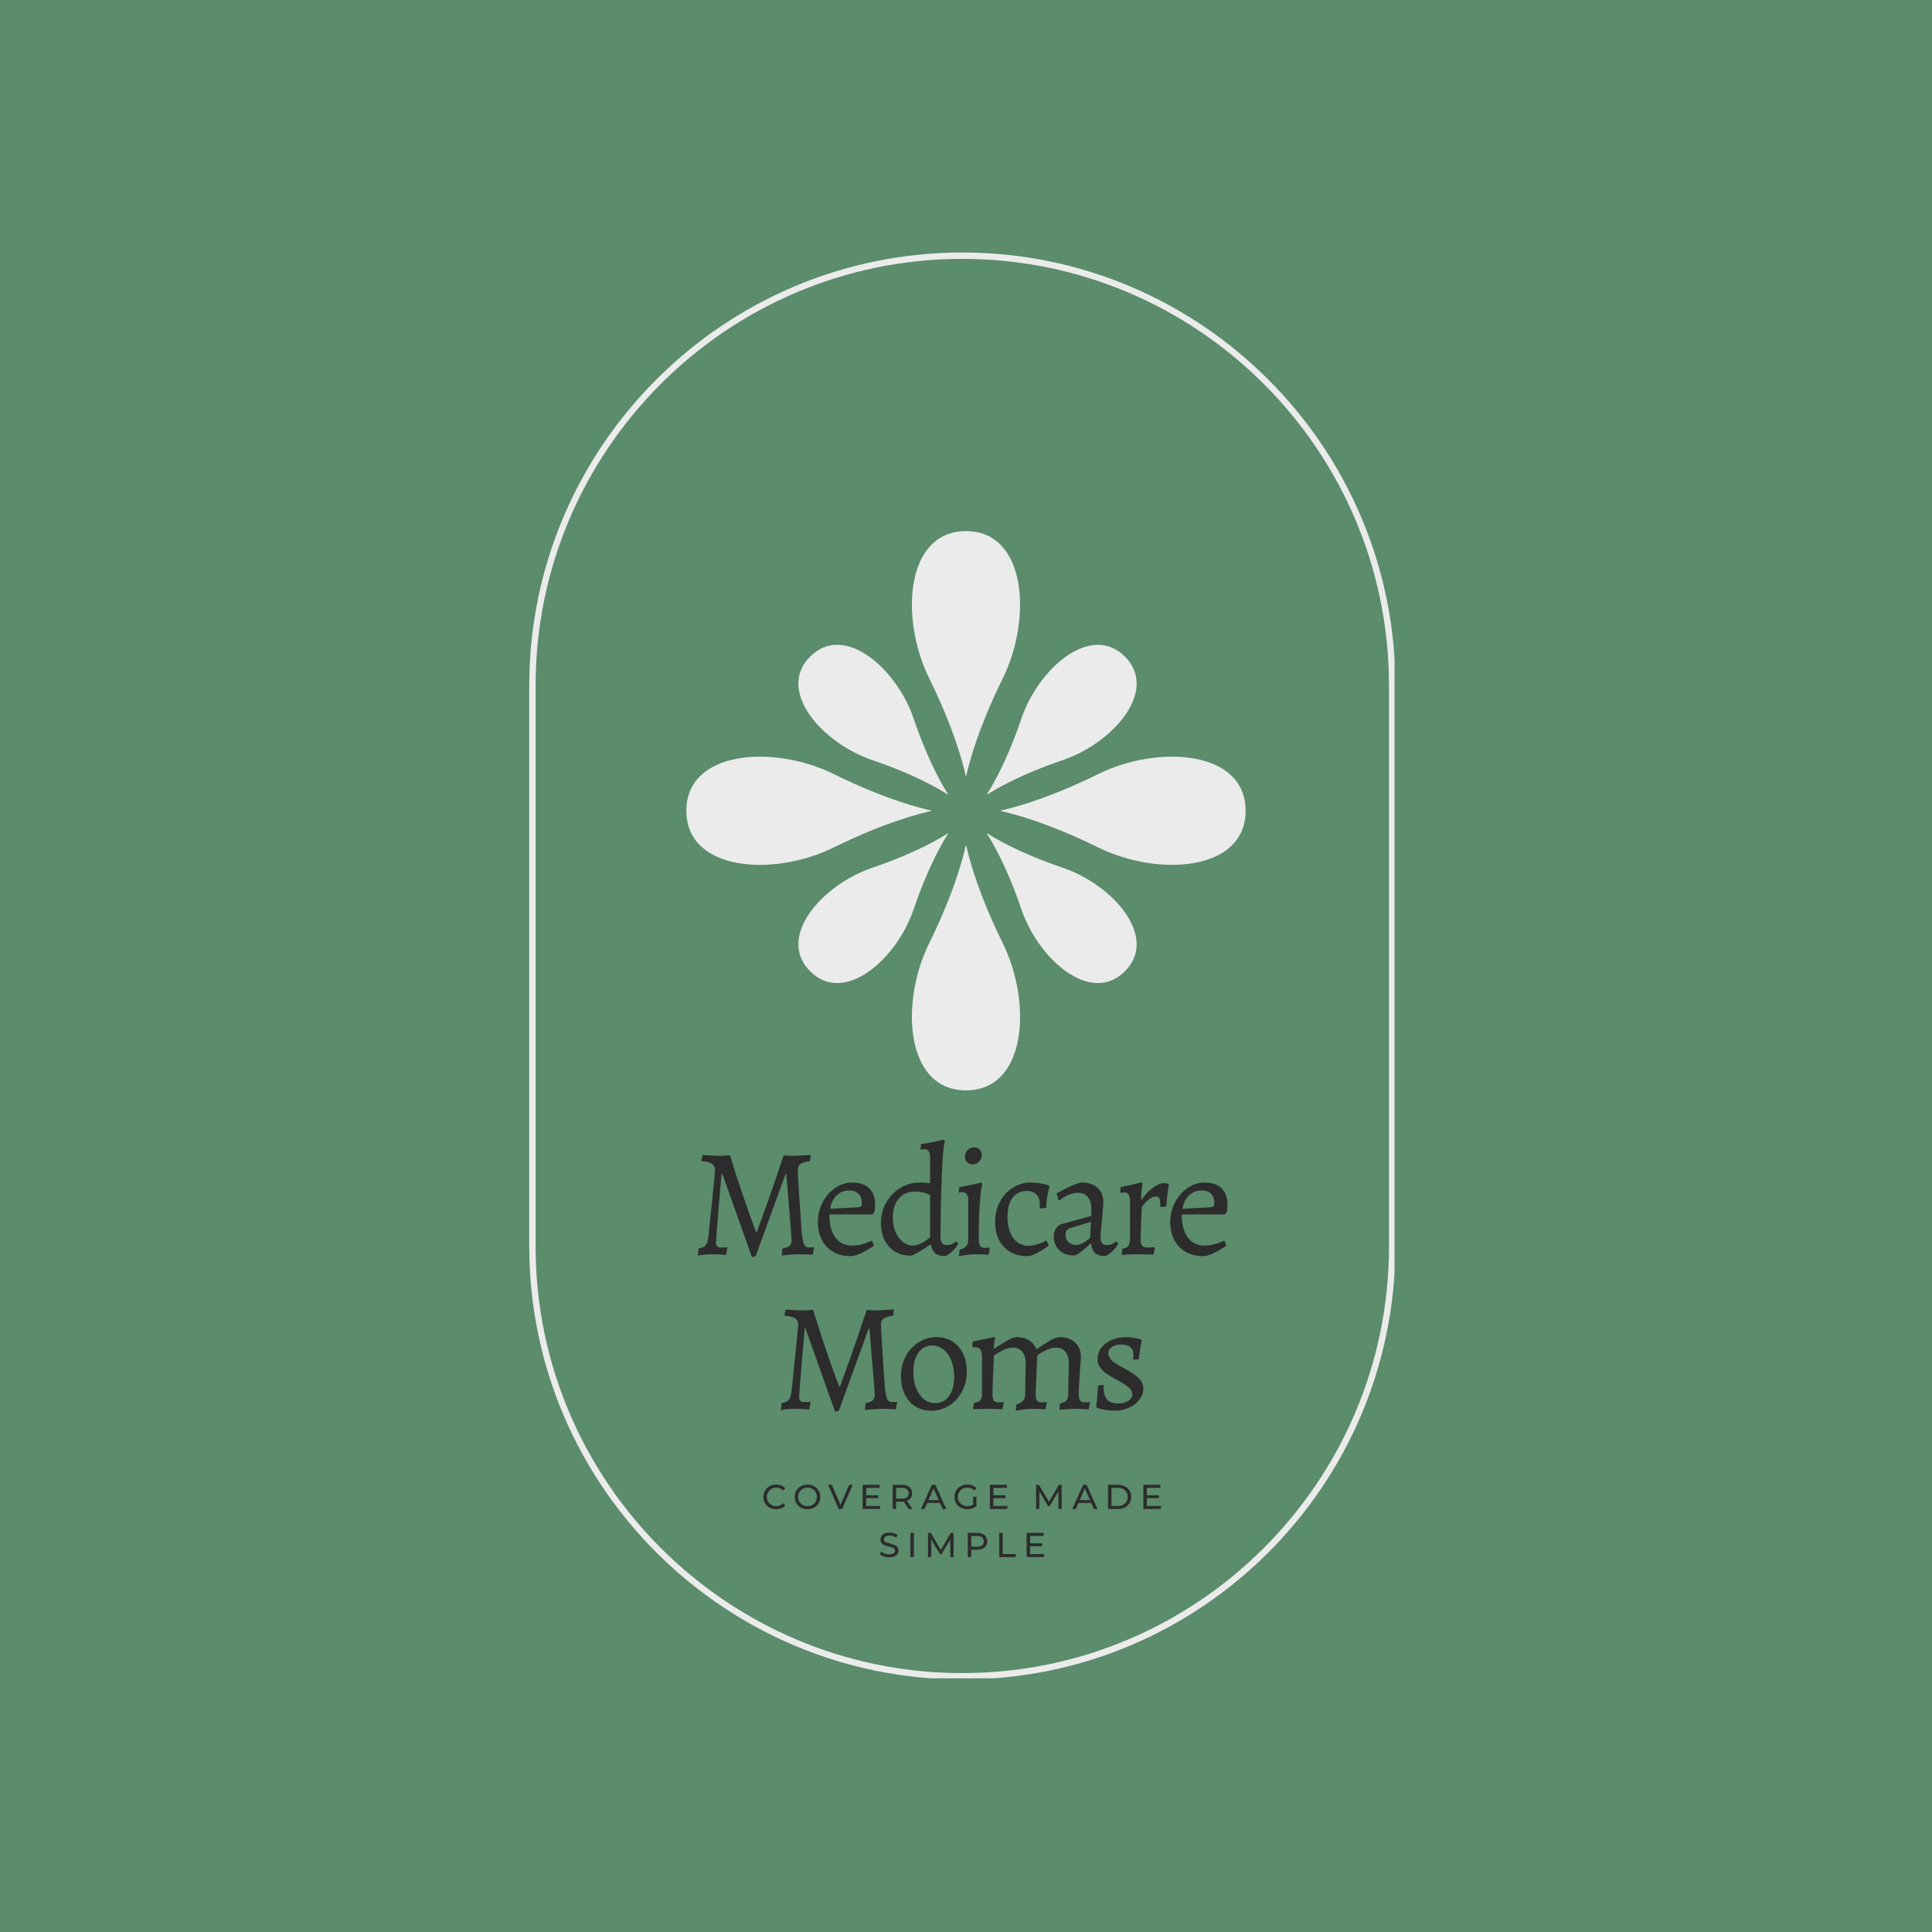
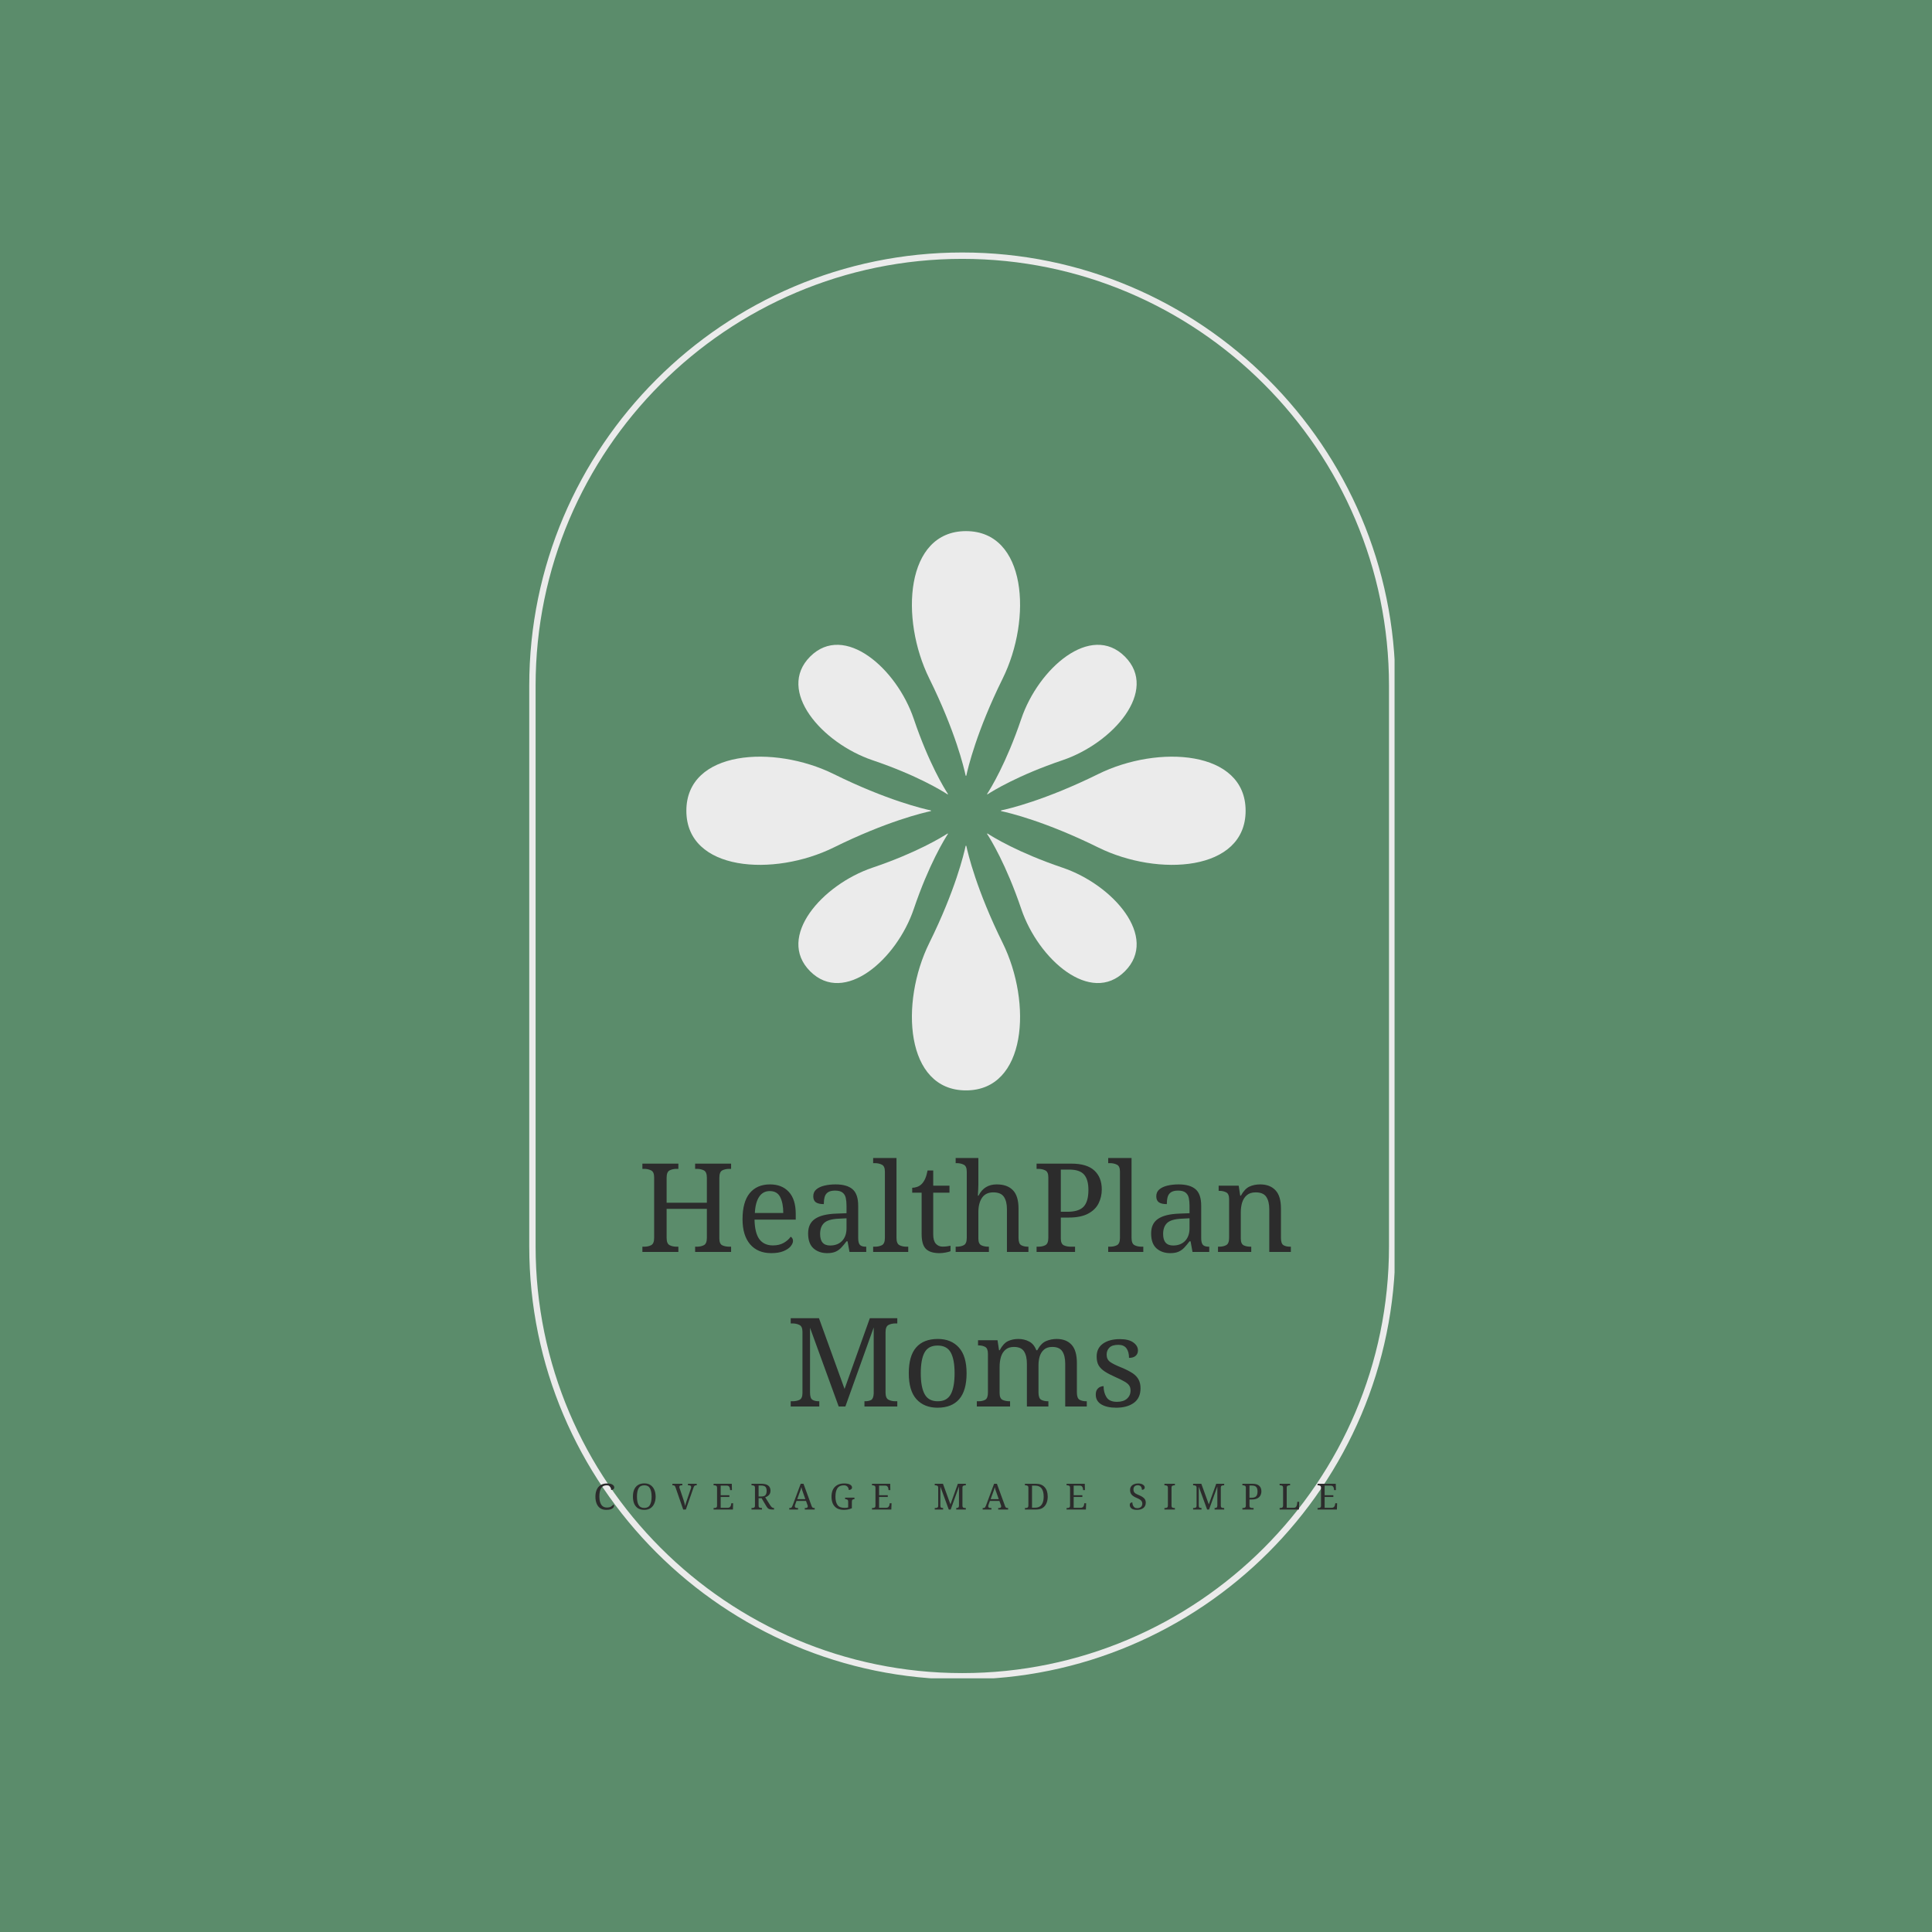
<svg xmlns="http://www.w3.org/2000/svg" width="500" zoomAndPan="magnify" viewBox="0 0 375 375" height="500" preserveAspectRatio="xMidYMid meet" version="1.0">
  <defs>
    <g />
    <clipPath id="62a5dd6ee4">
      <path d="M 102.684 49.008 L 270.684 49.008 L 270.684 325.758 L 102.684 325.758 Z M 102.684 49.008 " clip-rule="nonzero" />
    </clipPath>
    <clipPath id="2a292b0266">
      <path d="M 177 164 L 198 164 L 198 211.84 L 177 211.84 Z M 177 164 " clip-rule="nonzero" />
    </clipPath>
    <clipPath id="5604cf875e">
      <path d="M 177 103.09 L 198 103.09 L 198 151 L 177 151 Z M 177 103.09 " clip-rule="nonzero" />
    </clipPath>
    <clipPath id="371a180a35">
      <path d="M 194 146 L 241.973 146 L 241.973 168 L 194 168 Z M 194 146 " clip-rule="nonzero" />
    </clipPath>
    <clipPath id="dc5e2af6d9">
      <path d="M 133.223 146 L 181 146 L 181 168 L 133.223 168 Z M 133.223 146 " clip-rule="nonzero" />
    </clipPath>
    <clipPath id="3cead0ac92">
      <rect x="0" width="81" y="0" height="19" />
    </clipPath>
  </defs>
  <rect x="-37.5" width="450" fill="#ffffff" y="-37.5" height="450" fill-opacity="1" />
  <rect x="-37.5" width="450" fill="#5b8c6b" y="-37.5" height="450" fill-opacity="1" />
  <g clip-path="url(#62a5dd6ee4)">
    <path fill="#ebebeb" d="M 186.781 325.98 C 140.469 325.98 102.727 288.238 102.727 241.926 L 102.727 133.066 C 102.727 86.754 140.469 49.008 186.781 49.008 C 233.094 49.008 270.84 86.754 270.84 133.066 L 270.84 241.926 C 270.84 288.32 233.094 325.98 186.781 325.98 Z M 186.781 50.246 C 141.129 50.246 103.961 87.41 103.961 133.066 L 103.961 241.926 C 103.961 287.582 141.129 324.746 186.781 324.746 C 232.438 324.746 269.602 287.582 269.602 241.926 L 269.602 133.066 C 269.602 87.41 232.438 50.246 186.781 50.246 Z M 186.781 50.246 " fill-opacity="1" fill-rule="nonzero" />
  </g>
  <g clip-path="url(#2a292b0266)">
    <path fill="#ebebeb" d="M 194.617 183.023 C 189.547 172.762 187.883 165.695 187.559 164.168 C 187.527 164.168 187.5 164.172 187.469 164.172 C 187.457 164.172 187.445 164.168 187.434 164.168 C 187.109 165.703 185.445 172.77 180.379 183.023 C 174.629 194.664 175.723 211.645 187.496 211.645 L 187.5 211.645 C 199.273 211.645 200.367 194.664 194.617 183.023 Z M 194.617 183.023 " fill-opacity="1" fill-rule="nonzero" />
  </g>
  <g clip-path="url(#5604cf875e)">
    <path fill="#ebebeb" d="M 180.379 131.711 C 185.449 141.973 187.113 149.039 187.438 150.57 C 187.465 150.566 187.496 150.566 187.527 150.566 C 187.539 150.566 187.551 150.566 187.559 150.566 C 187.887 149.031 189.551 141.969 194.617 131.711 C 200.367 120.074 199.273 103.094 187.5 103.09 L 187.496 103.09 C 175.723 103.094 174.629 120.074 180.379 131.711 Z M 180.379 131.711 " fill-opacity="1" fill-rule="nonzero" />
  </g>
  <g clip-path="url(#371a180a35)">
    <path fill="#ebebeb" d="M 213.156 150.25 C 202.891 155.32 195.824 156.984 194.297 157.305 C 194.297 157.336 194.301 157.367 194.301 157.398 C 194.301 157.41 194.301 157.418 194.301 157.43 C 195.836 157.754 202.898 159.422 213.156 164.488 C 224.793 170.238 241.773 169.145 241.773 157.371 L 241.773 157.367 C 241.773 145.594 224.793 144.496 213.156 150.25 Z M 213.156 150.25 " fill-opacity="1" fill-rule="nonzero" />
  </g>
  <g clip-path="url(#dc5e2af6d9)">
    <path fill="#ebebeb" d="M 161.84 164.488 C 172.105 159.418 179.172 157.754 180.699 157.43 C 180.699 157.398 180.695 157.367 180.695 157.34 C 180.695 157.328 180.695 157.316 180.695 157.305 C 179.16 156.98 172.098 155.316 161.84 150.25 C 150.203 144.496 133.223 145.594 133.223 157.367 L 133.223 157.371 C 133.223 169.145 150.203 170.238 161.84 164.488 Z M 161.84 164.488 " fill-opacity="1" fill-rule="nonzero" />
  </g>
  <path fill="#ebebeb" d="M 206.238 168.414 C 197.609 165.496 192.695 162.453 191.656 161.773 C 191.641 161.793 191.625 161.812 191.605 161.828 C 191.602 161.836 191.594 161.84 191.586 161.848 C 192.27 162.895 195.305 167.805 198.227 176.43 C 201.539 186.215 211.711 195.152 218.34 188.527 C 224.965 181.898 216.027 171.73 206.238 168.414 Z M 206.238 168.414 " fill-opacity="1" fill-rule="nonzero" />
  <path fill="#ebebeb" d="M 169.352 147.555 C 177.98 150.473 182.891 153.516 183.934 154.195 C 183.949 154.176 183.965 154.156 183.984 154.141 C 183.988 154.133 183.996 154.129 184.004 154.121 C 183.32 153.074 180.281 148.164 177.363 139.539 C 174.051 129.754 163.879 120.816 157.25 127.441 C 150.625 134.07 159.562 144.238 169.352 147.555 Z M 169.352 147.555 " fill-opacity="1" fill-rule="nonzero" />
  <path fill="#ebebeb" d="M 198.227 139.539 C 195.305 148.168 192.266 153.082 191.586 154.125 C 191.602 154.141 191.621 154.156 191.641 154.172 C 191.645 154.18 191.652 154.188 191.656 154.191 C 192.703 153.512 197.617 150.473 206.238 147.555 C 216.023 144.238 224.965 134.07 218.34 127.441 C 211.711 120.816 201.539 129.754 198.227 139.539 Z M 198.227 139.539 " fill-opacity="1" fill-rule="nonzero" />
  <path fill="#ebebeb" d="M 177.363 176.43 C 180.285 167.801 183.324 162.887 184.004 161.844 C 183.984 161.828 183.969 161.812 183.949 161.797 C 183.941 161.789 183.938 161.781 183.934 161.777 C 182.887 162.457 177.973 165.496 169.352 168.414 C 159.562 171.73 150.625 181.898 157.25 188.527 C 163.879 195.152 174.051 186.215 177.363 176.43 Z M 177.363 176.43 " fill-opacity="1" fill-rule="nonzero" />
-   <g fill="#2c2c2c" fill-opacity="1">
-     <g transform="translate(134.055, 243.4566)">
-       <g>
-         <path d="M 6.156 -15.594 L 6 -15.594 C 5.875 -14.281 5.66 -11.805 5.359 -8.172 C 5.066 -4.547 4.922 -2.57 4.922 -2.25 C 4.922 -1.625 5.227 -1.312 5.844 -1.312 L 7.078 -1.344 L 7.141 -1.234 L 6.875 0.125 C 6.656 0.102 6.258 0.078 5.688 0.047 C 5.113 0.016 4.535 0 3.953 0 C 3.453 0 2.938 0.031 2.406 0.094 C 1.883 0.164 1.539 0.211 1.375 0.234 L 1.531 -1.141 C 2.164 -1.223 2.625 -1.426 2.906 -1.75 C 3.188 -2.082 3.367 -2.648 3.453 -3.453 C 3.648 -5.328 3.91 -7.859 4.234 -11.047 C 4.566 -14.242 4.734 -16.031 4.734 -16.406 C 4.734 -16.926 4.531 -17.316 4.125 -17.578 C 3.719 -17.836 3.062 -18 2.156 -18.062 L 2.062 -18.203 L 2.312 -19.266 C 2.57 -19.242 3.082 -19.211 3.844 -19.172 C 4.602 -19.129 5.18 -19.109 5.578 -19.109 C 5.941 -19.109 6.336 -19.125 6.766 -19.156 C 7.191 -19.188 7.477 -19.211 7.625 -19.234 C 8.414 -16.648 9.188 -14.254 9.938 -12.047 C 10.688 -9.836 11.301 -8.082 11.781 -6.781 C 12.27 -5.477 12.57 -4.664 12.688 -4.344 L 12.844 -4.344 C 13.125 -5.082 13.766 -6.844 14.766 -9.625 C 15.766 -12.406 16.852 -15.586 18.031 -19.172 C 18.031 -19.191 18.301 -19.18 18.844 -19.141 L 20.016 -19.109 C 20.391 -19.109 20.957 -19.133 21.719 -19.188 C 22.477 -19.238 22.988 -19.273 23.25 -19.297 L 23.312 -19.172 L 23.156 -18.062 C 22.301 -17.957 21.691 -17.781 21.328 -17.531 C 20.973 -17.281 20.797 -16.906 20.797 -16.406 C 20.797 -15.969 20.883 -14.332 21.062 -11.5 C 21.238 -8.676 21.406 -6.234 21.562 -4.172 C 21.664 -3.348 21.766 -2.738 21.859 -2.344 C 21.961 -1.957 22.102 -1.688 22.281 -1.531 C 22.469 -1.383 22.723 -1.312 23.047 -1.312 C 23.223 -1.312 23.391 -1.32 23.547 -1.344 C 23.711 -1.363 23.82 -1.375 23.875 -1.375 L 23.938 -1.266 L 23.672 0.094 C 23.473 0.07 23.098 0.051 22.547 0.031 C 21.992 0.008 21.414 0 20.812 0 C 20.281 0 19.676 0.031 19 0.094 C 18.332 0.164 17.898 0.211 17.703 0.234 L 17.812 -1.141 C 18.438 -1.223 18.891 -1.383 19.172 -1.625 C 19.453 -1.863 19.594 -2.203 19.594 -2.641 C 19.594 -3.055 19.445 -5.004 19.156 -8.484 C 18.863 -11.961 18.664 -14.332 18.562 -15.594 L 18.422 -15.594 L 12.625 0.359 L 11.906 0.562 Z M 6.156 -15.594 " />
-       </g>
-     </g>
-   </g>
-   <g fill="#2c2c2c" fill-opacity="1">
-     <g transform="translate(157.665, 243.4566)">
-       <g>
-         <path d="M 7.375 0.359 C 6.133 0.359 5.035 0.082 4.078 -0.469 C 3.117 -1.02 2.379 -1.797 1.859 -2.797 C 1.336 -3.805 1.078 -4.961 1.078 -6.266 C 1.078 -7.609 1.379 -8.867 1.984 -10.047 C 2.598 -11.223 3.414 -12.16 4.438 -12.859 C 5.457 -13.566 6.547 -13.922 7.703 -13.922 C 9.172 -13.922 10.285 -13.551 11.047 -12.812 C 11.805 -12.07 12.188 -10.988 12.188 -9.562 C 12.188 -8.988 12.125 -8.5 12 -8.094 L 11.609 -7.734 L 3.328 -7.734 C 3.305 -5.797 3.691 -4.301 4.484 -3.25 C 5.273 -2.207 6.379 -1.688 7.797 -1.688 C 8.922 -1.688 10.141 -1.992 11.453 -2.609 L 11.641 -2.547 L 11.969 -1.688 C 11.25 -1.164 10.453 -0.691 9.578 -0.266 C 8.711 0.148 7.977 0.359 7.375 0.359 Z M 8.875 -9.125 C 9.176 -9.164 9.375 -9.234 9.469 -9.328 C 9.57 -9.43 9.625 -9.633 9.625 -9.938 C 9.625 -10.727 9.41 -11.332 8.984 -11.75 C 8.555 -12.176 7.941 -12.391 7.141 -12.391 C 6.203 -12.391 5.395 -12.066 4.719 -11.422 C 4.051 -10.785 3.629 -9.926 3.453 -8.844 Z M 8.875 -9.125 " />
-       </g>
-     </g>
-   </g>
-   <g fill="#2c2c2c" fill-opacity="1">
-     <g transform="translate(169.905, 243.4566)">
-       <g>
-         <path d="M 13.5 0.359 C 11.938 0.359 11.047 -0.348 10.828 -1.766 L 10.625 -1.859 C 8.539 -0.441 7.289 0.266 6.875 0.266 C 5.727 0.266 4.711 0.004 3.828 -0.516 C 2.953 -1.047 2.273 -1.789 1.797 -2.75 C 1.316 -3.719 1.078 -4.82 1.078 -6.062 C 1.078 -7.477 1.41 -8.785 2.078 -9.984 C 2.754 -11.191 3.664 -12.148 4.812 -12.859 C 5.969 -13.566 7.211 -13.922 8.547 -13.922 C 9.191 -13.922 9.883 -13.879 10.625 -13.797 L 10.625 -18.781 C 10.625 -19.863 10.254 -20.406 9.516 -20.406 C 9.367 -20.406 9.211 -20.391 9.047 -20.359 C 8.891 -20.328 8.797 -20.301 8.766 -20.281 L 8.875 -21.391 C 9.738 -21.504 10.629 -21.66 11.547 -21.859 C 12.473 -22.066 13.062 -22.203 13.312 -22.266 L 13.5 -21.875 C 13.281 -21.531 13.082 -19.414 12.906 -15.531 C 12.738 -11.656 12.656 -7.531 12.656 -3.156 C 12.656 -2.707 12.766 -2.363 12.984 -2.125 C 13.203 -1.883 13.504 -1.766 13.891 -1.766 C 14.172 -1.766 14.445 -1.816 14.719 -1.922 C 14.988 -2.035 15.207 -2.148 15.375 -2.266 C 15.539 -2.391 15.645 -2.473 15.688 -2.516 L 16.109 -2.047 C 16.047 -1.941 15.895 -1.723 15.656 -1.391 C 15.414 -1.066 15.098 -0.723 14.703 -0.359 C 14.316 0.004 13.914 0.242 13.5 0.359 Z M 7.344 -1.688 C 7.77 -1.688 8.227 -1.805 8.719 -2.047 C 9.207 -2.285 9.617 -2.531 9.953 -2.781 C 10.297 -3.031 10.52 -3.191 10.625 -3.266 L 10.625 -11.484 C 10.562 -11.523 10.41 -11.598 10.172 -11.703 C 9.93 -11.816 9.594 -11.926 9.156 -12.031 C 8.727 -12.133 8.242 -12.188 7.703 -12.188 C 6.367 -12.188 5.316 -11.727 4.547 -10.812 C 3.773 -9.906 3.391 -8.66 3.391 -7.078 C 3.391 -6.078 3.562 -5.164 3.906 -4.344 C 4.258 -3.531 4.738 -2.883 5.344 -2.406 C 5.957 -1.926 6.625 -1.688 7.344 -1.688 Z M 7.344 -1.688 " />
-       </g>
-     </g>
-   </g>
-   <g fill="#2c2c2c" fill-opacity="1">
-     <g transform="translate(184.815, 243.4566)">
-       <g>
-         <path d="M 1.438 -0.875 C 2.039 -1.031 2.473 -1.266 2.734 -1.578 C 2.992 -1.891 3.125 -2.301 3.125 -2.812 L 3.125 -10.438 C 3.125 -11.52 2.754 -12.062 2.016 -12.062 C 1.867 -12.062 1.711 -12.047 1.547 -12.016 C 1.391 -11.984 1.297 -11.957 1.266 -11.938 L 1.375 -13.047 C 2.219 -13.172 3.082 -13.332 3.969 -13.531 C 4.863 -13.727 5.441 -13.859 5.703 -13.922 L 5.844 -13.562 C 5.664 -13.145 5.504 -11.859 5.359 -9.703 C 5.223 -7.555 5.156 -5.301 5.156 -2.938 C 5.156 -2.352 5.234 -1.926 5.391 -1.656 C 5.555 -1.395 5.828 -1.266 6.203 -1.266 C 6.43 -1.266 6.645 -1.27 6.844 -1.281 C 7.039 -1.301 7.18 -1.312 7.266 -1.312 L 7.312 -1.203 L 7.078 0.094 C 6.898 0.07 6.562 0.051 6.062 0.031 C 5.562 0.008 5.008 0 4.406 0 C 3.883 0 3.289 0.047 2.625 0.141 C 1.957 0.242 1.52 0.316 1.312 0.359 Z M 3.953 -17.453 C 3.492 -17.453 3.133 -17.602 2.875 -17.906 C 2.613 -18.207 2.484 -18.566 2.484 -18.984 C 2.484 -19.461 2.656 -19.879 3 -20.234 C 3.344 -20.586 3.766 -20.766 4.266 -20.766 C 4.723 -20.766 5.082 -20.613 5.344 -20.312 C 5.602 -20.008 5.734 -19.648 5.734 -19.234 C 5.734 -18.754 5.562 -18.336 5.219 -17.984 C 4.875 -17.629 4.453 -17.453 3.953 -17.453 Z M 3.953 -17.453 " />
-       </g>
-     </g>
-   </g>
-   <g fill="#2c2c2c" fill-opacity="1">
-     <g transform="translate(192.075, 243.4566)">
-       <g>
-         <path d="M 7.344 0.359 C 5.445 0.359 3.926 -0.238 2.781 -1.438 C 1.645 -2.633 1.078 -4.242 1.078 -6.266 C 1.078 -7.691 1.379 -8.988 1.984 -10.156 C 2.598 -11.32 3.43 -12.238 4.484 -12.906 C 5.535 -13.582 6.711 -13.922 8.016 -13.922 C 8.566 -13.922 9.102 -13.879 9.625 -13.797 C 10.145 -13.723 10.57 -13.641 10.906 -13.547 C 11.238 -13.453 11.441 -13.383 11.516 -13.344 L 11.609 -13.141 C 11.586 -13.035 11.531 -12.797 11.438 -12.422 C 11.352 -12.055 11.258 -11.566 11.156 -10.953 C 11.062 -10.348 11.004 -9.695 10.984 -9 L 9.75 -8.906 L 9.75 -9.844 C 9.75 -10.582 9.523 -11.176 9.078 -11.625 C 8.629 -12.07 8.035 -12.297 7.297 -12.297 C 6.066 -12.297 5.125 -11.859 4.469 -10.984 C 3.812 -10.117 3.484 -8.891 3.484 -7.297 C 3.484 -5.555 3.848 -4.18 4.578 -3.172 C 5.305 -2.16 6.301 -1.656 7.562 -1.656 C 8.062 -1.656 8.562 -1.727 9.062 -1.875 C 9.562 -2.02 9.977 -2.164 10.312 -2.312 C 10.656 -2.469 10.867 -2.578 10.953 -2.641 L 11.125 -2.578 L 11.453 -1.656 C 11.316 -1.551 11.016 -1.336 10.547 -1.016 C 10.078 -0.703 9.535 -0.395 8.922 -0.094 C 8.316 0.207 7.789 0.359 7.344 0.359 Z M 7.344 0.359 " />
-       </g>
-     </g>
-   </g>
-   <g fill="#2c2c2c" fill-opacity="1">
-     <g transform="translate(203.295, 243.4566)">
-       <g>
-         <path d="M 11.156 0.359 C 9.539 0.359 8.648 -0.445 8.484 -2.062 L 8.375 -2.094 C 7.656 -1.375 7 -0.805 6.406 -0.391 C 5.812 0.023 5.363 0.234 5.062 0.234 C 3.945 0.234 3.031 -0.113 2.312 -0.812 C 1.594 -1.508 1.234 -2.398 1.234 -3.484 C 1.234 -4.055 1.375 -4.562 1.656 -5 C 1.945 -5.445 2.332 -5.738 2.812 -5.875 L 8.516 -7.438 L 8.547 -8.766 C 8.547 -9.766 8.316 -10.539 7.859 -11.094 C 7.398 -11.656 6.75 -11.938 5.906 -11.938 C 5.344 -11.938 4.75 -11.805 4.125 -11.547 C 3.508 -11.285 2.906 -10.914 2.312 -10.438 L 2.156 -10.531 L 1.797 -11.812 C 2.734 -12.352 3.676 -12.836 4.625 -13.266 C 5.582 -13.703 6.27 -13.922 6.688 -13.922 C 7.988 -13.922 9.008 -13.578 9.75 -12.891 C 10.488 -12.211 10.859 -11.266 10.859 -10.047 C 10.859 -9.609 10.789 -8.707 10.656 -7.344 C 10.426 -5.145 10.312 -3.75 10.312 -3.156 C 10.312 -2.707 10.422 -2.363 10.641 -2.125 C 10.867 -1.883 11.172 -1.766 11.547 -1.766 C 11.867 -1.766 12.195 -1.836 12.531 -1.984 C 12.875 -2.141 13.145 -2.316 13.344 -2.516 L 13.766 -2.047 C 13.461 -1.547 13.078 -1.055 12.609 -0.578 C 12.141 -0.109 11.656 0.203 11.156 0.359 Z M 5.578 -1.797 C 5.961 -1.797 6.41 -1.93 6.922 -2.203 C 7.43 -2.473 7.895 -2.816 8.312 -3.234 L 8.453 -6.297 L 4.375 -5.062 C 3.801 -4.883 3.516 -4.469 3.516 -3.812 C 3.516 -3.227 3.707 -2.742 4.094 -2.359 C 4.488 -1.984 4.984 -1.797 5.578 -1.797 Z M 5.578 -1.797 " />
-       </g>
-     </g>
-   </g>
-   <g fill="#2c2c2c" fill-opacity="1">
-     <g transform="translate(216.075, 243.4566)">
-       <g>
-         <path d="M 1.766 -1.078 C 2.367 -1.141 2.77 -1.332 2.969 -1.656 C 3.164 -1.988 3.266 -2.625 3.266 -3.562 L 3.266 -10.172 C 3.266 -10.828 3.176 -11.297 3 -11.578 C 2.82 -11.859 2.531 -12 2.125 -12 C 1.969 -12 1.832 -11.988 1.719 -11.969 C 1.613 -11.945 1.539 -11.926 1.5 -11.906 L 1.344 -12.125 L 1.438 -13.047 C 2.195 -13.191 3 -13.363 3.844 -13.562 C 4.695 -13.758 5.242 -13.891 5.484 -13.953 L 5.703 -13.766 C 5.66 -13.586 5.598 -13.172 5.516 -12.516 C 5.441 -11.867 5.414 -11.258 5.438 -10.688 L 5.547 -10.594 C 6.148 -11.531 6.852 -12.297 7.656 -12.891 C 8.469 -13.492 9.176 -13.797 9.781 -13.797 C 10.062 -13.797 10.273 -13.781 10.422 -13.75 C 10.578 -13.719 10.672 -13.695 10.703 -13.688 L 10.797 -13.562 C 10.754 -13.281 10.664 -12.68 10.531 -11.766 C 10.406 -10.859 10.332 -10.023 10.312 -9.266 L 9.156 -9.188 C 9.156 -10 9.098 -10.539 8.984 -10.812 C 8.867 -11.082 8.656 -11.219 8.344 -11.219 C 7.906 -11.219 7.438 -11.031 6.938 -10.656 C 6.438 -10.289 5.973 -9.801 5.547 -9.188 C 5.523 -8.602 5.484 -7.641 5.422 -6.297 C 5.367 -4.961 5.332 -3.883 5.312 -3.062 C 5.312 -2.383 5.41 -1.922 5.609 -1.672 C 5.805 -1.43 6.188 -1.312 6.75 -1.312 C 7.008 -1.312 7.27 -1.32 7.531 -1.344 C 7.789 -1.363 7.969 -1.375 8.062 -1.375 L 8.094 -1.266 L 7.828 0.062 C 7.629 0.062 7.227 0.051 6.625 0.031 C 6.031 0.008 5.41 0 4.766 0 C 4.023 0 3.352 0.016 2.75 0.047 C 2.156 0.078 1.781 0.102 1.625 0.125 Z M 1.766 -1.078 " />
-       </g>
-     </g>
-   </g>
-   <g fill="#2c2c2c" fill-opacity="1">
-     <g transform="translate(226.065, 243.4566)">
-       <g>
-         <path d="M 7.375 0.359 C 6.133 0.359 5.035 0.082 4.078 -0.469 C 3.117 -1.02 2.379 -1.797 1.859 -2.797 C 1.336 -3.805 1.078 -4.961 1.078 -6.266 C 1.078 -7.609 1.379 -8.867 1.984 -10.047 C 2.598 -11.223 3.414 -12.16 4.438 -12.859 C 5.457 -13.566 6.547 -13.922 7.703 -13.922 C 9.172 -13.922 10.285 -13.551 11.047 -12.812 C 11.805 -12.07 12.188 -10.988 12.188 -9.562 C 12.188 -8.988 12.125 -8.5 12 -8.094 L 11.609 -7.734 L 3.328 -7.734 C 3.305 -5.797 3.691 -4.301 4.484 -3.25 C 5.273 -2.207 6.379 -1.688 7.797 -1.688 C 8.922 -1.688 10.141 -1.992 11.453 -2.609 L 11.641 -2.547 L 11.969 -1.688 C 11.25 -1.164 10.453 -0.691 9.578 -0.266 C 8.711 0.148 7.977 0.359 7.375 0.359 Z M 8.875 -9.125 C 9.176 -9.164 9.375 -9.234 9.469 -9.328 C 9.57 -9.43 9.625 -9.633 9.625 -9.938 C 9.625 -10.727 9.41 -11.332 8.984 -11.75 C 8.555 -12.176 7.941 -12.391 7.141 -12.391 C 6.203 -12.391 5.395 -12.066 4.719 -11.422 C 4.051 -10.785 3.629 -9.926 3.453 -8.844 Z M 8.875 -9.125 " />
-       </g>
-     </g>
-   </g>
-   <g fill="#2c2c2c" fill-opacity="1">
-     <g transform="translate(150.1918, 273.4566)">
-       <g>
-         <path d="M 6.156 -15.594 L 6 -15.594 C 5.875 -14.281 5.66 -11.805 5.359 -8.172 C 5.066 -4.547 4.922 -2.57 4.922 -2.25 C 4.922 -1.625 5.227 -1.312 5.844 -1.312 L 7.078 -1.344 L 7.141 -1.234 L 6.875 0.125 C 6.656 0.102 6.258 0.078 5.688 0.047 C 5.113 0.016 4.535 0 3.953 0 C 3.453 0 2.938 0.031 2.406 0.094 C 1.883 0.164 1.539 0.211 1.375 0.234 L 1.531 -1.141 C 2.164 -1.223 2.625 -1.426 2.906 -1.75 C 3.188 -2.082 3.367 -2.648 3.453 -3.453 C 3.648 -5.328 3.91 -7.859 4.234 -11.047 C 4.566 -14.242 4.734 -16.031 4.734 -16.406 C 4.734 -16.926 4.531 -17.316 4.125 -17.578 C 3.719 -17.836 3.062 -18 2.156 -18.062 L 2.062 -18.203 L 2.312 -19.266 C 2.57 -19.242 3.082 -19.211 3.844 -19.172 C 4.602 -19.129 5.18 -19.109 5.578 -19.109 C 5.941 -19.109 6.336 -19.125 6.766 -19.156 C 7.191 -19.188 7.477 -19.211 7.625 -19.234 C 8.414 -16.648 9.188 -14.254 9.938 -12.047 C 10.688 -9.836 11.301 -8.082 11.781 -6.781 C 12.27 -5.477 12.57 -4.664 12.688 -4.344 L 12.844 -4.344 C 13.125 -5.082 13.766 -6.844 14.766 -9.625 C 15.766 -12.406 16.852 -15.586 18.031 -19.172 C 18.031 -19.191 18.301 -19.18 18.844 -19.141 L 20.016 -19.109 C 20.391 -19.109 20.957 -19.133 21.719 -19.188 C 22.477 -19.238 22.988 -19.273 23.25 -19.297 L 23.312 -19.172 L 23.156 -18.062 C 22.301 -17.957 21.691 -17.781 21.328 -17.531 C 20.973 -17.281 20.797 -16.906 20.797 -16.406 C 20.797 -15.969 20.883 -14.332 21.062 -11.5 C 21.238 -8.676 21.406 -6.234 21.562 -4.172 C 21.664 -3.348 21.766 -2.738 21.859 -2.344 C 21.961 -1.957 22.102 -1.688 22.281 -1.531 C 22.469 -1.383 22.723 -1.312 23.047 -1.312 C 23.223 -1.312 23.391 -1.32 23.547 -1.344 C 23.711 -1.363 23.82 -1.375 23.875 -1.375 L 23.938 -1.266 L 23.672 0.094 C 23.473 0.07 23.098 0.051 22.547 0.031 C 21.992 0.008 21.414 0 20.812 0 C 20.281 0 19.676 0.031 19 0.094 C 18.332 0.164 17.898 0.211 17.703 0.234 L 17.812 -1.141 C 18.438 -1.223 18.891 -1.383 19.172 -1.625 C 19.453 -1.863 19.594 -2.203 19.594 -2.641 C 19.594 -3.055 19.445 -5.004 19.156 -8.484 C 18.863 -11.961 18.664 -14.332 18.562 -15.594 L 18.422 -15.594 L 12.625 0.359 L 11.906 0.562 Z M 6.156 -15.594 " />
-       </g>
-     </g>
-   </g>
-   <g fill="#2c2c2c" fill-opacity="1">
-     <g transform="translate(173.8017, 273.4566)">
-       <g>
-         <path d="M 6.906 0.359 C 5.758 0.359 4.742 0.082 3.859 -0.469 C 2.984 -1.031 2.301 -1.816 1.812 -2.828 C 1.32 -3.836 1.078 -4.992 1.078 -6.297 C 1.078 -7.703 1.379 -8.988 1.984 -10.156 C 2.598 -11.32 3.438 -12.238 4.5 -12.906 C 5.562 -13.582 6.742 -13.922 8.047 -13.922 C 9.16 -13.922 10.16 -13.641 11.047 -13.078 C 11.941 -12.516 12.633 -11.727 13.125 -10.719 C 13.613 -9.707 13.859 -8.555 13.859 -7.266 C 13.859 -5.859 13.551 -4.57 12.938 -3.406 C 12.332 -2.238 11.5 -1.316 10.438 -0.641 C 9.375 0.023 8.195 0.359 6.906 0.359 Z M 7.734 -1.109 C 8.859 -1.109 9.75 -1.562 10.406 -2.469 C 11.07 -3.383 11.406 -4.625 11.406 -6.188 C 11.406 -7.363 11.223 -8.414 10.859 -9.344 C 10.492 -10.27 9.988 -10.992 9.344 -11.516 C 8.695 -12.035 7.961 -12.297 7.141 -12.297 C 6.016 -12.297 5.125 -11.836 4.469 -10.922 C 3.812 -10.004 3.484 -8.754 3.484 -7.172 C 3.484 -5.992 3.66 -4.941 4.016 -4.016 C 4.379 -3.098 4.879 -2.383 5.516 -1.875 C 6.16 -1.363 6.898 -1.109 7.734 -1.109 Z M 7.734 -1.109 " />
-       </g>
-     </g>
-   </g>
-   <g fill="#2c2c2c" fill-opacity="1">
-     <g transform="translate(187.5417, 273.4566)">
-       <g>
-         <path d="M 9.75 -0.875 C 10.352 -1.031 10.785 -1.266 11.047 -1.578 C 11.305 -1.891 11.438 -2.301 11.438 -2.812 L 11.547 -8.766 C 11.547 -9.766 11.332 -10.531 10.906 -11.062 C 10.477 -11.602 9.863 -11.875 9.062 -11.875 C 8.414 -11.875 7.766 -11.707 7.109 -11.375 C 6.453 -11.051 5.875 -10.695 5.375 -10.312 C 5.188 -6.176 5.094 -3.719 5.094 -2.938 C 5.094 -2.32 5.172 -1.891 5.328 -1.641 C 5.492 -1.391 5.781 -1.266 6.188 -1.266 C 6.406 -1.266 6.613 -1.27 6.812 -1.281 C 7.008 -1.301 7.148 -1.312 7.234 -1.312 L 7.297 -1.203 L 7.016 0.094 C 6.836 0.07 6.488 0.051 5.969 0.031 C 5.445 0.008 4.891 0 4.297 0 C 3.629 0 3.016 0.008 2.453 0.031 C 1.898 0.051 1.52 0.062 1.312 0.062 L 1.5 -1.172 C 2.082 -1.234 2.488 -1.383 2.719 -1.625 C 2.945 -1.863 3.062 -2.258 3.062 -2.812 L 3.062 -10.141 C 3.062 -10.816 2.953 -11.289 2.734 -11.562 C 2.516 -11.832 2.133 -11.969 1.594 -11.969 L 1.266 -11.969 L 1.172 -12.094 L 1.266 -13.078 C 2.117 -13.223 2.969 -13.391 3.812 -13.578 C 4.664 -13.766 5.211 -13.891 5.453 -13.953 L 5.641 -13.703 C 5.598 -13.586 5.535 -13.332 5.453 -12.938 C 5.379 -12.551 5.332 -12.148 5.312 -11.734 L 5.375 -11.641 C 7.613 -13.16 9.082 -13.922 9.781 -13.922 C 10.738 -13.922 11.547 -13.711 12.203 -13.297 C 12.867 -12.891 13.344 -12.305 13.625 -11.547 C 14.344 -12.066 15.148 -12.594 16.047 -13.125 C 16.953 -13.656 17.656 -13.922 18.156 -13.922 C 19.414 -13.922 20.414 -13.566 21.156 -12.859 C 21.895 -12.16 22.266 -11.223 22.266 -10.047 C 22.266 -9.848 22.203 -8.93 22.078 -7.297 C 21.922 -5.211 21.844 -3.758 21.844 -2.938 C 21.844 -2.32 21.922 -1.891 22.078 -1.641 C 22.234 -1.391 22.516 -1.266 22.922 -1.266 C 23.141 -1.266 23.348 -1.27 23.547 -1.281 C 23.742 -1.301 23.883 -1.312 23.969 -1.312 L 24.031 -1.203 L 23.766 0.094 C 23.578 0.07 23.223 0.051 22.703 0.031 C 22.191 0.008 21.633 0 21.031 0 C 20.508 0 19.93 0.023 19.297 0.078 C 18.672 0.129 18.258 0.164 18.062 0.188 L 18.203 -1.047 C 18.785 -1.148 19.195 -1.332 19.438 -1.594 C 19.676 -1.852 19.797 -2.258 19.797 -2.812 L 19.922 -8.766 C 19.922 -9.766 19.703 -10.531 19.266 -11.062 C 18.836 -11.602 18.227 -11.875 17.438 -11.875 C 16.395 -11.875 15.18 -11.375 13.797 -10.375 L 13.469 -2.938 C 13.469 -2.352 13.547 -1.926 13.703 -1.656 C 13.867 -1.395 14.141 -1.266 14.516 -1.266 C 14.734 -1.266 14.941 -1.27 15.141 -1.281 C 15.348 -1.301 15.488 -1.312 15.562 -1.312 L 15.625 -1.203 L 15.391 0.094 C 15.211 0.07 14.875 0.051 14.375 0.031 C 13.875 0.008 13.32 0 12.719 0 C 12.195 0 11.602 0.047 10.938 0.141 C 10.27 0.242 9.832 0.316 9.625 0.359 Z M 9.75 -0.875 " />
-       </g>
-     </g>
-   </g>
-   <g fill="#2c2c2c" fill-opacity="1">
-     <g transform="translate(211.3017, 273.4566)">
-       <g>
-         <path d="M 5.125 0.359 C 4.488 0.359 3.906 0.312 3.375 0.219 C 2.844 0.133 2.426 0.047 2.125 -0.047 C 1.832 -0.148 1.645 -0.223 1.562 -0.266 L 1.469 -0.484 C 1.531 -0.785 1.598 -1.406 1.672 -2.344 C 1.754 -3.281 1.805 -4 1.828 -4.5 L 2.875 -4.656 C 2.875 -3.332 3.094 -2.398 3.531 -1.859 C 3.977 -1.316 4.734 -1.047 5.797 -1.047 C 6.555 -1.047 7.191 -1.211 7.703 -1.547 C 8.223 -1.891 8.484 -2.312 8.484 -2.812 C 8.484 -3.312 8.25 -3.766 7.781 -4.172 C 7.312 -4.586 6.391 -5.164 5.016 -5.906 C 3.867 -6.488 3.035 -7.078 2.516 -7.672 C 1.992 -8.273 1.734 -8.938 1.734 -9.656 C 1.734 -10.457 1.973 -11.18 2.453 -11.828 C 2.941 -12.484 3.602 -12.992 4.438 -13.359 C 5.281 -13.734 6.223 -13.922 7.266 -13.922 C 7.742 -13.922 8.203 -13.883 8.641 -13.812 C 9.078 -13.738 9.438 -13.66 9.719 -13.578 C 10 -13.504 10.18 -13.457 10.266 -13.438 L 10.312 -13.297 C 10.281 -13.086 10.191 -12.629 10.047 -11.922 C 9.91 -11.211 9.812 -10.445 9.75 -9.625 L 8.641 -9.547 C 8.641 -9.598 8.648 -9.711 8.672 -9.891 C 8.691 -10.078 8.703 -10.25 8.703 -10.406 C 8.703 -11.125 8.504 -11.648 8.109 -11.984 C 7.723 -12.316 7.098 -12.484 6.234 -12.484 C 5.555 -12.484 4.984 -12.32 4.516 -12 C 4.047 -11.676 3.812 -11.285 3.812 -10.828 C 3.812 -10.348 4.016 -9.895 4.422 -9.469 C 4.836 -9.051 5.504 -8.602 6.422 -8.125 C 8.035 -7.27 9.141 -6.547 9.734 -5.953 C 10.328 -5.359 10.625 -4.688 10.625 -3.938 C 10.625 -3.176 10.375 -2.461 9.875 -1.797 C 9.375 -1.141 8.695 -0.613 7.844 -0.219 C 6.988 0.164 6.082 0.359 5.125 0.359 Z M 5.125 0.359 " />
-       </g>
-     </g>
-   </g>
-   <g transform="matrix(1, 0, 0, 1, 147, 286)">
-     <g clip-path="url(#3cead0ac92)">
-       <g fill="#2c2c2c" fill-opacity="1">
-         <g transform="translate(0.853067, 6.887789)">
-           <g>
-             <path d="M 2.797 0.047 C 2.328 0.047 1.906 -0.051 1.531 -0.25 C 1.156 -0.457 0.859 -0.742 0.641 -1.109 C 0.43 -1.473 0.328 -1.883 0.328 -2.344 C 0.328 -2.789 0.43 -3.195 0.641 -3.562 C 0.859 -3.926 1.156 -4.211 1.531 -4.422 C 1.906 -4.629 2.328 -4.734 2.797 -4.734 C 3.16 -4.734 3.492 -4.672 3.797 -4.547 C 4.109 -4.422 4.367 -4.238 4.578 -4 L 4.141 -3.578 C 3.797 -3.953 3.359 -4.141 2.828 -4.141 C 2.484 -4.141 2.172 -4.062 1.891 -3.906 C 1.609 -3.75 1.383 -3.531 1.219 -3.25 C 1.062 -2.977 0.984 -2.676 0.984 -2.344 C 0.984 -2 1.062 -1.691 1.219 -1.422 C 1.383 -1.148 1.609 -0.938 1.891 -0.781 C 2.172 -0.625 2.484 -0.547 2.828 -0.547 C 3.348 -0.547 3.785 -0.734 4.141 -1.109 L 4.578 -0.688 C 4.367 -0.445 4.109 -0.266 3.797 -0.141 C 3.492 -0.016 3.16 0.047 2.797 0.047 Z M 2.797 0.047 " />
-           </g>
-         </g>
-       </g>
-       <g fill="#2c2c2c" fill-opacity="1">
-         <g transform="translate(6.92836, 6.887789)">
-           <g>
-             <path d="M 2.812 0.047 C 2.344 0.047 1.914 -0.051 1.531 -0.25 C 1.156 -0.457 0.859 -0.742 0.641 -1.109 C 0.43 -1.484 0.328 -1.895 0.328 -2.344 C 0.328 -2.789 0.43 -3.195 0.641 -3.562 C 0.859 -3.926 1.156 -4.211 1.531 -4.422 C 1.914 -4.629 2.344 -4.734 2.812 -4.734 C 3.281 -4.734 3.703 -4.629 4.078 -4.422 C 4.461 -4.211 4.758 -3.926 4.969 -3.562 C 5.188 -3.195 5.297 -2.789 5.297 -2.344 C 5.297 -1.883 5.188 -1.473 4.969 -1.109 C 4.758 -0.742 4.461 -0.457 4.078 -0.25 C 3.703 -0.051 3.281 0.047 2.812 0.047 Z M 2.812 -0.547 C 3.156 -0.547 3.461 -0.625 3.734 -0.781 C 4.016 -0.938 4.234 -1.148 4.391 -1.422 C 4.547 -1.691 4.625 -2 4.625 -2.344 C 4.625 -2.676 4.547 -2.977 4.391 -3.25 C 4.234 -3.531 4.016 -3.75 3.734 -3.906 C 3.461 -4.062 3.156 -4.141 2.812 -4.141 C 2.469 -4.141 2.156 -4.062 1.875 -3.906 C 1.602 -3.75 1.383 -3.531 1.219 -3.25 C 1.062 -2.977 0.984 -2.676 0.984 -2.344 C 0.984 -2 1.062 -1.691 1.219 -1.422 C 1.383 -1.148 1.602 -0.938 1.875 -0.781 C 2.156 -0.625 2.469 -0.547 2.812 -0.547 Z M 2.812 -0.547 " />
-           </g>
-         </g>
-       </g>
-       <g fill="#2c2c2c" fill-opacity="1">
-         <g transform="translate(13.73955, 6.887789)">
-           <g>
-             <path d="M 4.766 -4.688 L 2.719 0 L 2.047 0 L 0 -4.688 L 0.719 -4.688 L 2.406 -0.828 L 4.094 -4.688 Z M 4.766 -4.688 " />
-           </g>
-         </g>
-       </g>
-       <g fill="#2c2c2c" fill-opacity="1">
-         <g transform="translate(19.74125, 6.887789)">
-           <g>
-             <path d="M 4.094 -0.578 L 4.094 0 L 0.703 0 L 0.703 -4.688 L 4 -4.688 L 4 -4.094 L 1.375 -4.094 L 1.375 -2.656 L 3.719 -2.656 L 3.719 -2.094 L 1.375 -2.094 L 1.375 -0.578 Z M 4.094 -0.578 " />
-           </g>
-         </g>
-       </g>
-       <g fill="#2c2c2c" fill-opacity="1">
-         <g transform="translate(25.56232, 6.887789)">
-           <g>
-             <path d="M 3.828 0 L 2.828 -1.438 C 2.703 -1.426 2.602 -1.422 2.531 -1.422 L 1.375 -1.422 L 1.375 0 L 0.703 0 L 0.703 -4.688 L 2.531 -4.688 C 3.133 -4.688 3.609 -4.539 3.953 -4.25 C 4.305 -3.957 4.484 -3.555 4.484 -3.047 C 4.484 -2.68 4.395 -2.375 4.219 -2.125 C 4.039 -1.875 3.785 -1.691 3.453 -1.578 L 4.562 0 Z M 2.5 -2 C 2.926 -2 3.25 -2.086 3.469 -2.266 C 3.695 -2.453 3.812 -2.711 3.812 -3.047 C 3.812 -3.391 3.695 -3.648 3.469 -3.828 C 3.25 -4.004 2.926 -4.094 2.5 -4.094 L 1.375 -4.094 L 1.375 -2 Z M 2.5 -2 " />
-           </g>
-         </g>
-       </g>
-       <g fill="#2c2c2c" fill-opacity="1">
-         <g transform="translate(31.76473, 6.887789)">
-           <g>
-             <path d="M 3.688 -1.172 L 1.203 -1.172 L 0.688 0 L 0 0 L 2.109 -4.688 L 2.781 -4.688 L 4.906 0 L 4.203 0 Z M 3.453 -1.703 L 2.438 -4 L 1.438 -1.703 Z M 3.453 -1.703 " />
-           </g>
-         </g>
-       </g>
-       <g fill="#2c2c2c" fill-opacity="1">
-         <g transform="translate(37.93368, 6.887789)">
-           <g>
-             <path d="M 3.953 -2.375 L 4.594 -2.375 L 4.594 -0.547 C 4.352 -0.348 4.078 -0.195 3.766 -0.094 C 3.461 0 3.145 0.047 2.812 0.047 C 2.344 0.047 1.914 -0.051 1.531 -0.25 C 1.156 -0.457 0.859 -0.742 0.641 -1.109 C 0.43 -1.473 0.328 -1.883 0.328 -2.344 C 0.328 -2.789 0.43 -3.195 0.641 -3.562 C 0.859 -3.938 1.156 -4.223 1.531 -4.422 C 1.914 -4.629 2.348 -4.734 2.828 -4.734 C 3.203 -4.734 3.539 -4.672 3.844 -4.547 C 4.156 -4.422 4.414 -4.242 4.625 -4.016 L 4.219 -3.594 C 3.844 -3.957 3.391 -4.141 2.859 -4.141 C 2.504 -4.141 2.18 -4.062 1.891 -3.906 C 1.609 -3.75 1.383 -3.535 1.219 -3.266 C 1.062 -2.992 0.984 -2.688 0.984 -2.344 C 0.984 -2 1.062 -1.691 1.219 -1.422 C 1.383 -1.148 1.609 -0.938 1.891 -0.781 C 2.18 -0.625 2.5 -0.547 2.844 -0.547 C 3.27 -0.547 3.641 -0.645 3.953 -0.844 Z M 3.953 -2.375 " />
-           </g>
-         </g>
-       </g>
-       <g fill="#2c2c2c" fill-opacity="1">
-         <g transform="translate(44.43713, 6.887789)">
-           <g>
-             <path d="M 4.094 -0.578 L 4.094 0 L 0.703 0 L 0.703 -4.688 L 4 -4.688 L 4 -4.094 L 1.375 -4.094 L 1.375 -2.656 L 3.719 -2.656 L 3.719 -2.094 L 1.375 -2.094 L 1.375 -0.578 Z M 4.094 -0.578 " />
-           </g>
-         </g>
-       </g>
-       <g fill="#2c2c2c" fill-opacity="1">
-         <g transform="translate(50.25821, 6.887789)">
-           <g />
-         </g>
-       </g>
-       <g fill="#2c2c2c" fill-opacity="1">
-         <g transform="translate(53.39658, 6.887789)">
-           <g>
-             <path d="M 5.047 0 L 5.031 -3.406 L 3.344 -0.562 L 3.031 -0.562 L 1.344 -3.391 L 1.344 0 L 0.703 0 L 0.703 -4.688 L 1.25 -4.688 L 3.203 -1.391 L 5.125 -4.688 L 5.672 -4.688 L 5.688 0 Z M 5.047 0 " />
-           </g>
-         </g>
-       </g>
-       <g fill="#2c2c2c" fill-opacity="1">
-         <g transform="translate(61.12432, 6.887789)">
-           <g>
-             <path d="M 3.688 -1.172 L 1.203 -1.172 L 0.688 0 L 0 0 L 2.109 -4.688 L 2.781 -4.688 L 4.906 0 L 4.203 0 Z M 3.453 -1.703 L 2.438 -4 L 1.438 -1.703 Z M 3.453 -1.703 " />
-           </g>
-         </g>
-       </g>
-       <g fill="#2c2c2c" fill-opacity="1">
-         <g transform="translate(67.36017, 6.887789)">
-           <g>
-             <path d="M 0.703 -4.688 L 2.672 -4.688 C 3.172 -4.688 3.609 -4.586 3.984 -4.391 C 4.367 -4.191 4.664 -3.914 4.875 -3.562 C 5.094 -3.207 5.203 -2.801 5.203 -2.344 C 5.203 -1.883 5.094 -1.477 4.875 -1.125 C 4.664 -0.77 4.367 -0.492 3.984 -0.297 C 3.609 -0.098 3.172 0 2.672 0 L 0.703 0 Z M 2.641 -0.578 C 3.016 -0.578 3.344 -0.648 3.625 -0.797 C 3.914 -0.941 4.141 -1.145 4.297 -1.406 C 4.453 -1.676 4.531 -1.988 4.531 -2.344 C 4.531 -2.688 4.453 -2.988 4.297 -3.25 C 4.141 -3.52 3.914 -3.727 3.625 -3.875 C 3.344 -4.02 3.016 -4.094 2.641 -4.094 L 1.375 -4.094 L 1.375 -0.578 Z M 2.641 -0.578 " />
-           </g>
-         </g>
-       </g>
-       <g fill="#2c2c2c" fill-opacity="1">
-         <g transform="translate(74.22489, 6.887789)">
-           <g>
-             <path d="M 4.094 -0.578 L 4.094 0 L 0.703 0 L 0.703 -4.688 L 4 -4.688 L 4 -4.094 L 1.375 -4.094 L 1.375 -2.656 L 3.719 -2.656 L 3.719 -2.094 L 1.375 -2.094 L 1.375 -0.578 Z M 4.094 -0.578 " />
-           </g>
-         </g>
-       </g>
-       <g fill="#2c2c2c" fill-opacity="1">
-         <g transform="translate(23.51191, 16.22112)">
-           <g>
-             <path d="M 2.062 0.047 C 1.707 0.047 1.367 -0.004 1.047 -0.109 C 0.723 -0.223 0.469 -0.363 0.281 -0.531 L 0.516 -1.062 C 0.703 -0.895 0.93 -0.758 1.203 -0.656 C 1.484 -0.562 1.77 -0.516 2.062 -0.516 C 2.445 -0.516 2.734 -0.578 2.922 -0.703 C 3.117 -0.836 3.219 -1.016 3.219 -1.234 C 3.219 -1.398 3.164 -1.531 3.062 -1.625 C 2.957 -1.727 2.828 -1.805 2.672 -1.859 C 2.523 -1.91 2.312 -1.973 2.031 -2.047 C 1.676 -2.129 1.391 -2.211 1.172 -2.297 C 0.953 -2.379 0.766 -2.508 0.609 -2.688 C 0.461 -2.863 0.391 -3.098 0.391 -3.391 C 0.391 -3.641 0.453 -3.863 0.578 -4.062 C 0.711 -4.27 0.91 -4.43 1.172 -4.547 C 1.441 -4.672 1.781 -4.734 2.188 -4.734 C 2.457 -4.734 2.723 -4.695 2.984 -4.625 C 3.254 -4.551 3.488 -4.445 3.688 -4.312 L 3.469 -3.781 C 3.27 -3.906 3.055 -4 2.828 -4.062 C 2.609 -4.133 2.395 -4.172 2.188 -4.172 C 1.801 -4.172 1.516 -4.098 1.328 -3.953 C 1.141 -3.816 1.047 -3.641 1.047 -3.422 C 1.047 -3.266 1.098 -3.133 1.203 -3.031 C 1.305 -2.926 1.438 -2.848 1.594 -2.797 C 1.758 -2.742 1.977 -2.688 2.25 -2.625 C 2.602 -2.539 2.883 -2.453 3.094 -2.359 C 3.312 -2.273 3.492 -2.145 3.641 -1.969 C 3.797 -1.801 3.875 -1.57 3.875 -1.281 C 3.875 -1.031 3.805 -0.801 3.672 -0.594 C 3.547 -0.395 3.344 -0.238 3.062 -0.125 C 2.789 -0.008 2.457 0.047 2.062 0.047 Z M 2.062 0.047 " />
-           </g>
-         </g>
-       </g>
-       <g fill="#2c2c2c" fill-opacity="1">
-         <g transform="translate(29.00517, 16.22112)">
-           <g>
-             <path d="M 0.703 -4.688 L 1.375 -4.688 L 1.375 0 L 0.703 0 Z M 0.703 -4.688 " />
-           </g>
-         </g>
-       </g>
-       <g fill="#2c2c2c" fill-opacity="1">
-         <g transform="translate(32.41783, 16.22112)">
-           <g>
-             <path d="M 5.047 0 L 5.031 -3.406 L 3.344 -0.562 L 3.031 -0.562 L 1.344 -3.391 L 1.344 0 L 0.703 0 L 0.703 -4.688 L 1.25 -4.688 L 3.203 -1.391 L 5.125 -4.688 L 5.672 -4.688 L 5.688 0 Z M 5.047 0 " />
-           </g>
-         </g>
-       </g>
-       <g fill="#2c2c2c" fill-opacity="1">
-         <g transform="translate(40.14557, 16.22112)">
-           <g>
-             <path d="M 2.531 -4.688 C 3.133 -4.688 3.609 -4.539 3.953 -4.25 C 4.305 -3.957 4.484 -3.555 4.484 -3.047 C 4.484 -2.535 4.305 -2.133 3.953 -1.844 C 3.609 -1.562 3.133 -1.422 2.531 -1.422 L 1.375 -1.422 L 1.375 0 L 0.703 0 L 0.703 -4.688 Z M 2.5 -2 C 2.926 -2 3.25 -2.086 3.469 -2.266 C 3.695 -2.453 3.812 -2.711 3.812 -3.047 C 3.812 -3.391 3.695 -3.648 3.469 -3.828 C 3.25 -4.004 2.926 -4.094 2.5 -4.094 L 1.375 -4.094 L 1.375 -2 Z M 2.5 -2 " />
-           </g>
-         </g>
-       </g>
-       <g fill="#2c2c2c" fill-opacity="1">
-         <g transform="translate(46.24762, 16.22112)">
-           <g>
-             <path d="M 0.703 -4.688 L 1.375 -4.688 L 1.375 -0.578 L 3.906 -0.578 L 3.906 0 L 0.703 0 Z M 0.703 -4.688 " />
-           </g>
-         </g>
-       </g>
-       <g fill="#2c2c2c" fill-opacity="1">
-         <g transform="translate(51.56025, 16.22112)">
-           <g>
-             <path d="M 4.094 -0.578 L 4.094 0 L 0.703 0 L 0.703 -4.688 L 4 -4.688 L 4 -4.094 L 1.375 -4.094 L 1.375 -2.656 L 3.719 -2.656 L 3.719 -2.094 L 1.375 -2.094 L 1.375 -0.578 Z M 4.094 -0.578 " />
-           </g>
-         </g>
-       </g>
-     </g>
-   </g>
+   <text x="187.5" y="243" text-anchor="middle" font-family="'DM Serif Display', Georgia, serif" font-size="24" fill="#2c2c2c" font-weight="400">HealthPlan</text>
+   <text x="187.5" y="273" text-anchor="middle" font-family="'DM Serif Display', Georgia, serif" font-size="24" fill="#2c2c2c" font-weight="400">Moms</text>
+   <text x="187.5" y="293" text-anchor="middle" font-family="'DM Serif Display', Georgia, serif" font-size="7" fill="#2c2c2c" letter-spacing="3" font-weight="400">COVERAGE MADE SIMPLE</text>
</svg>
